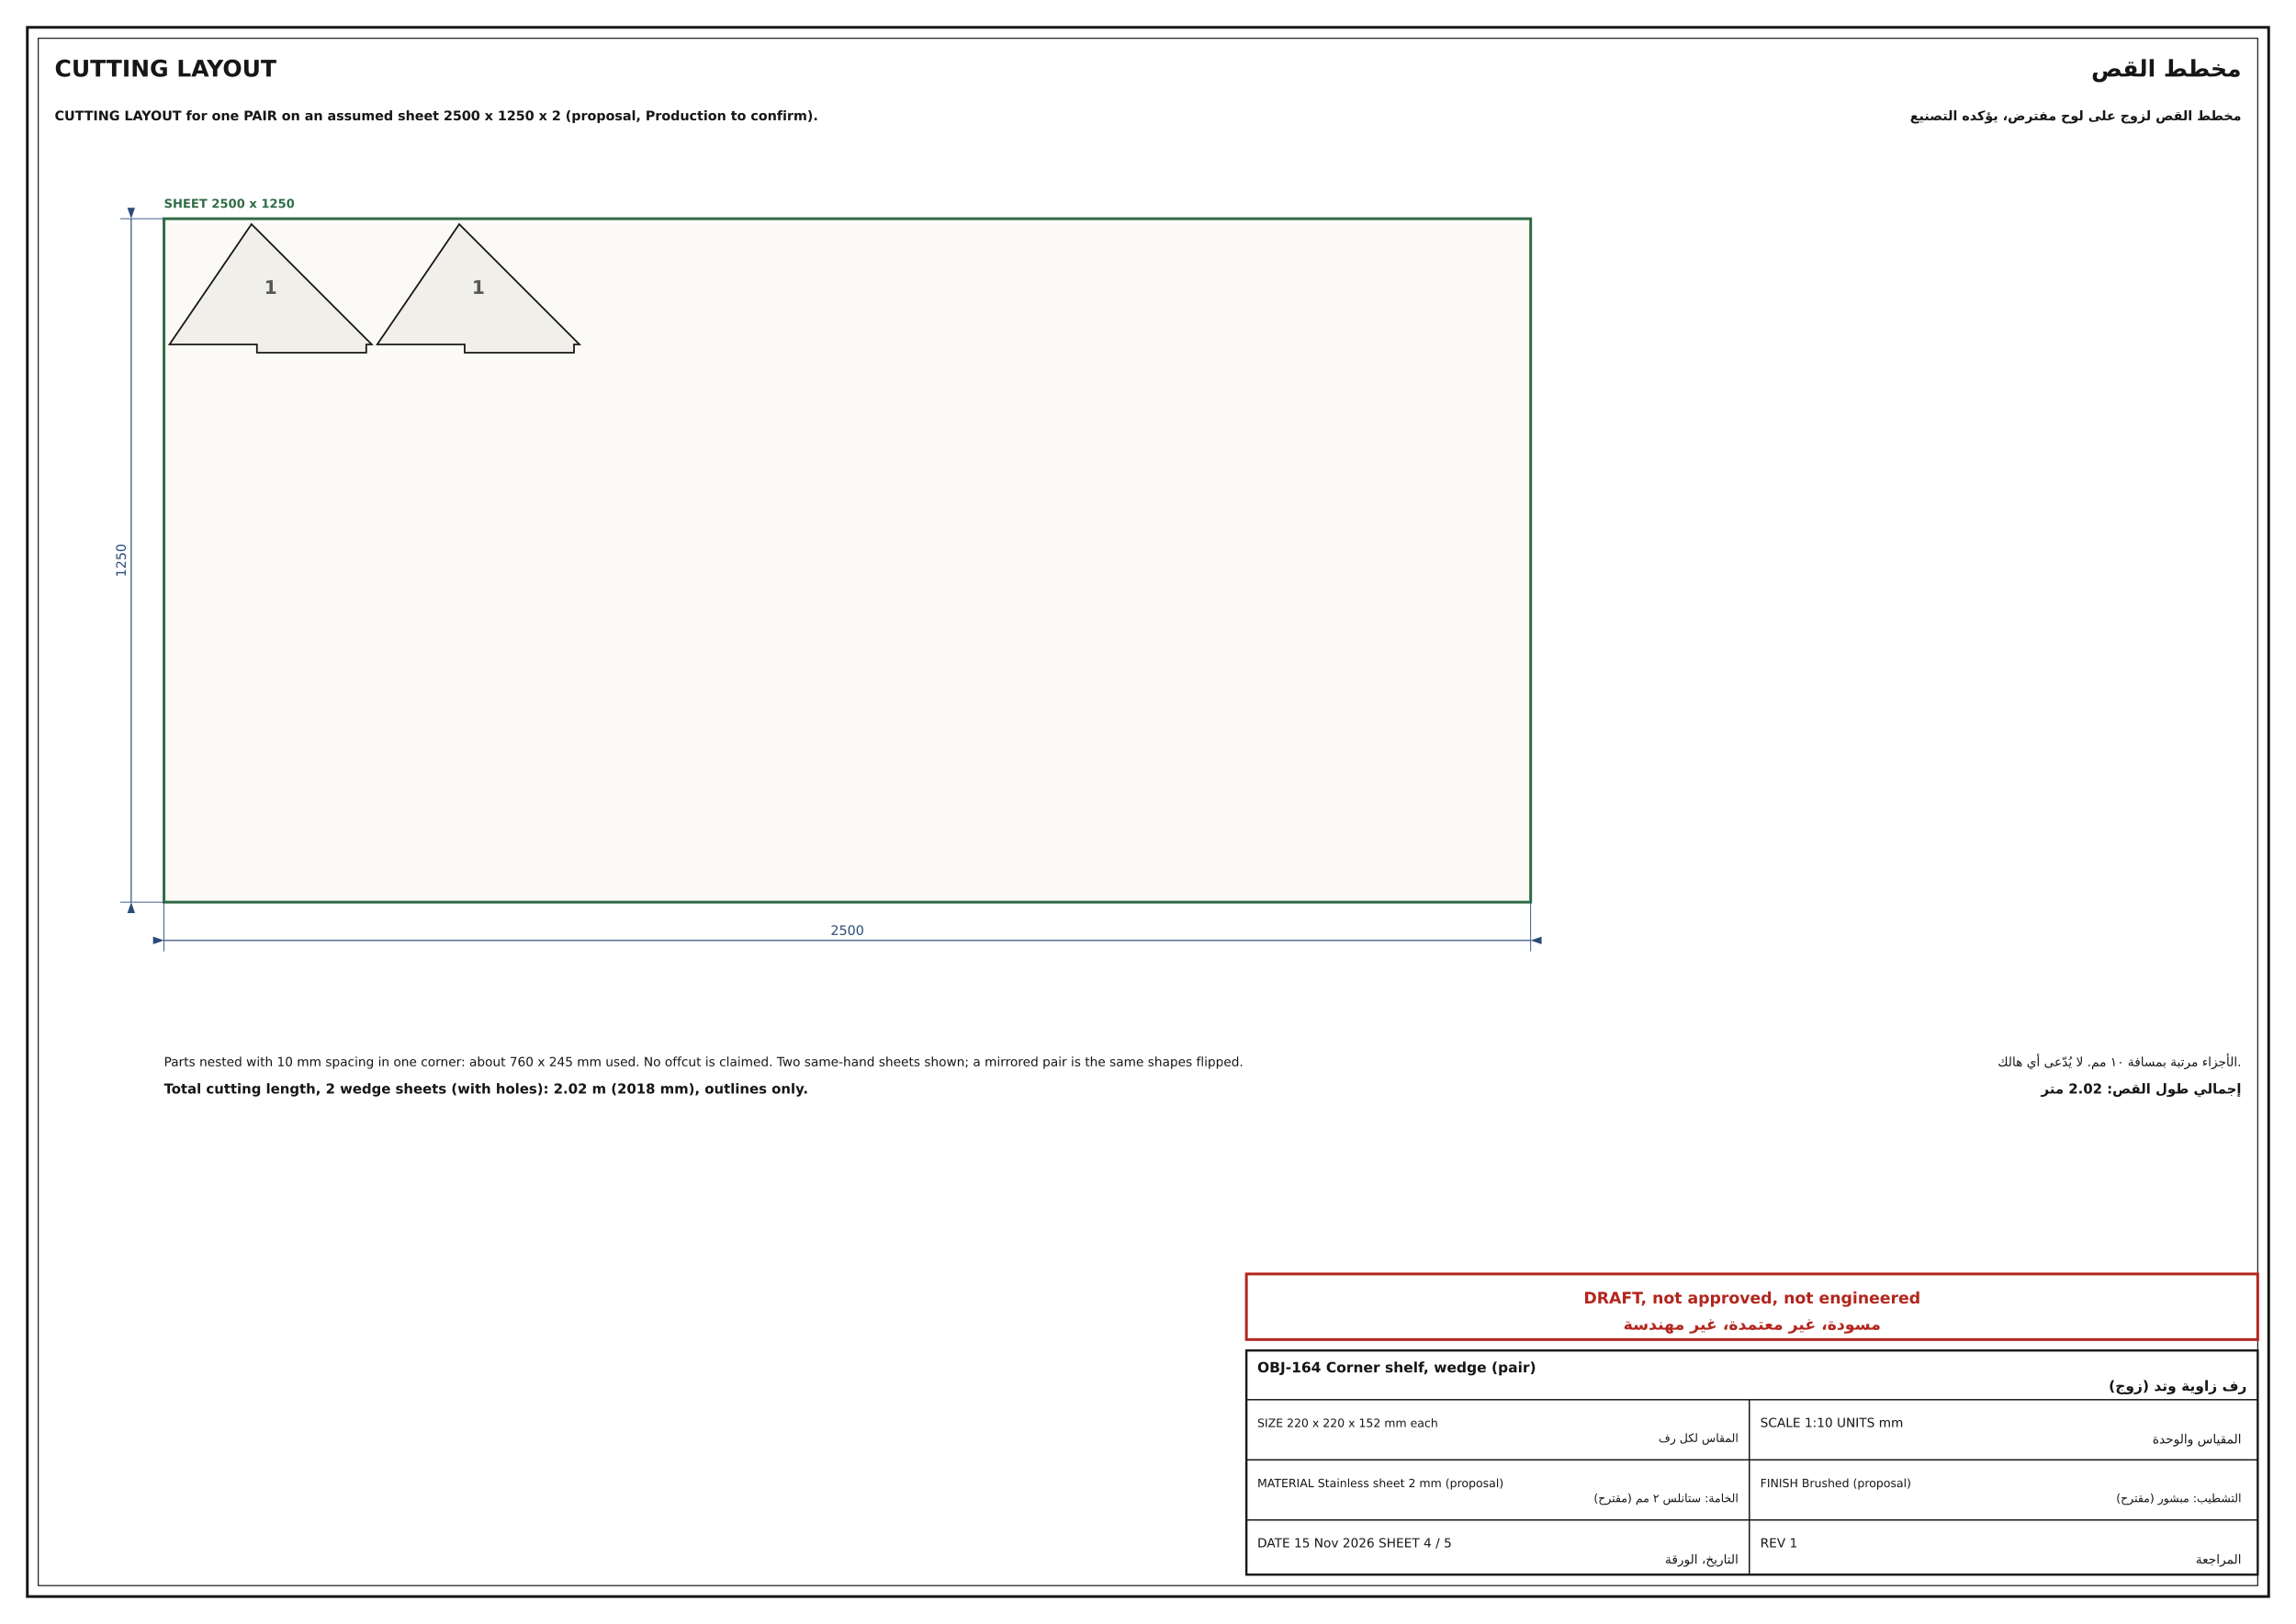
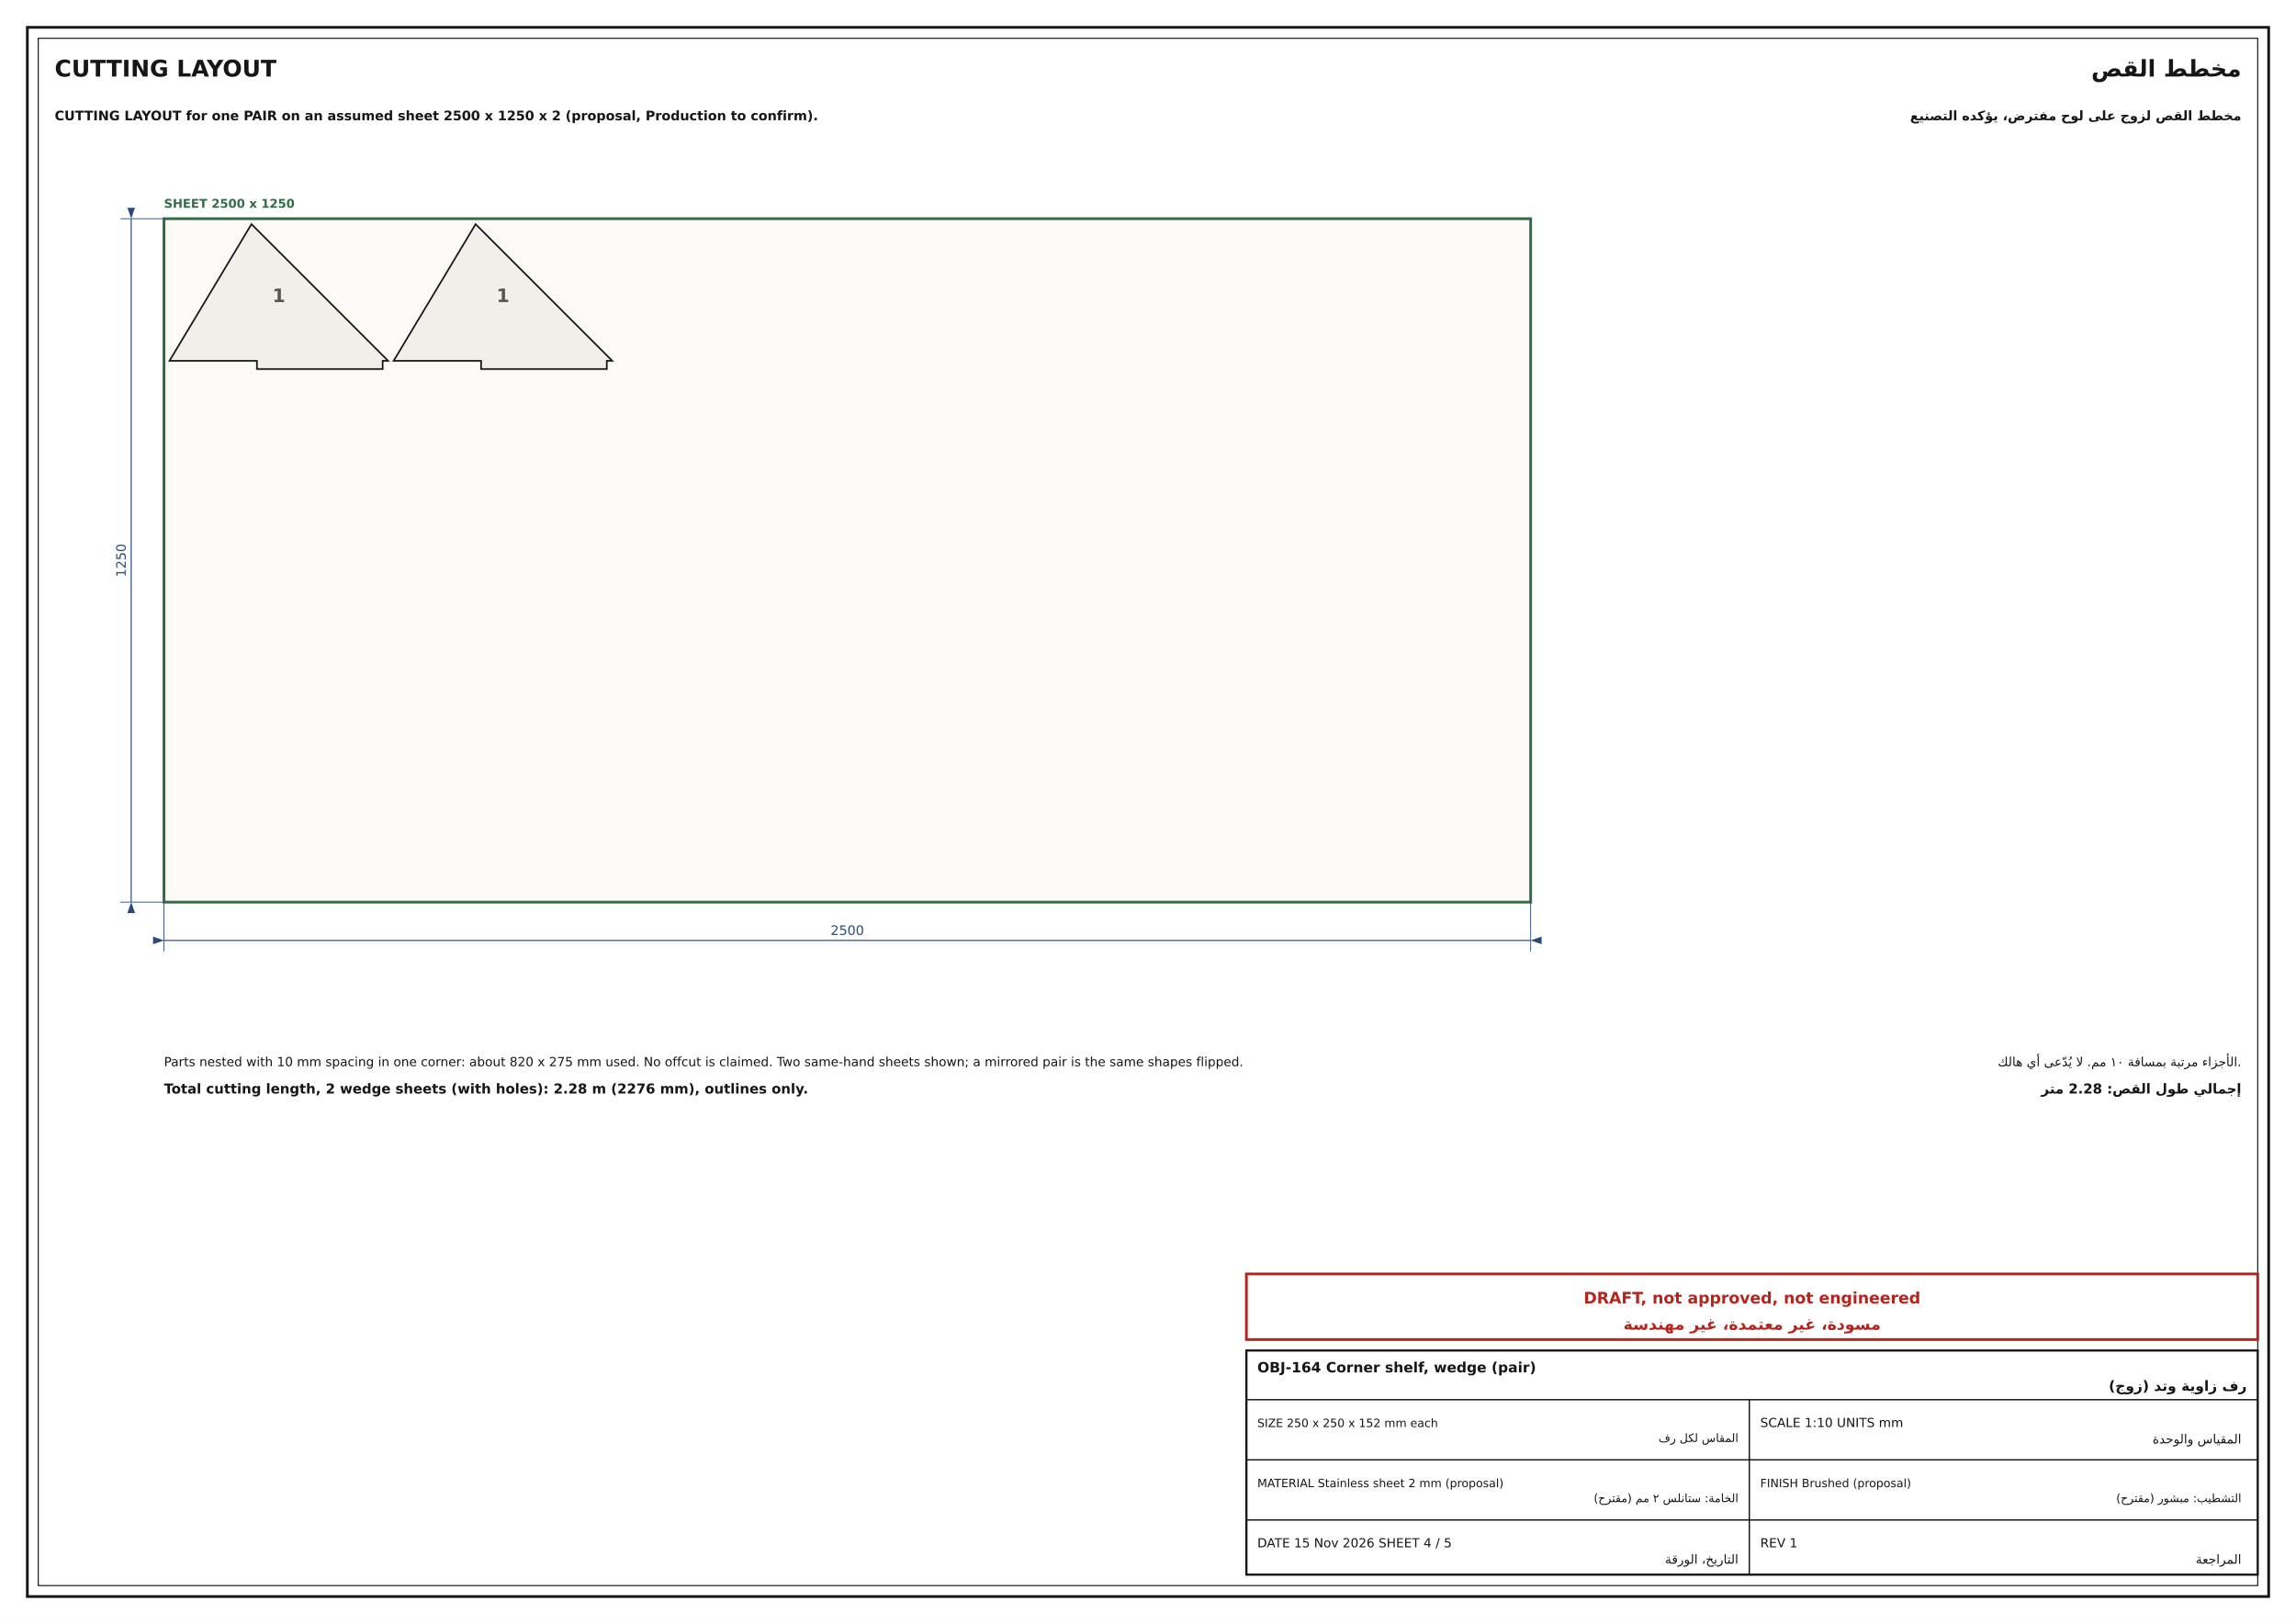
<svg xmlns="http://www.w3.org/2000/svg" viewBox="0 0 420 297" width="420mm" height="297mm">
  <rect width="420" height="297" fill="#fff" />
  <rect x="5.00" y="5.00" width="410.00" height="287.00" fill="none" stroke="#161616" stroke-width="0.5" />
  <rect x="7.00" y="7.00" width="406.00" height="283.00" fill="none" stroke="#161616" stroke-width="0.2" />
  <rect x="228.00" y="247.00" width="185.00" height="41.00" fill="#fff" stroke="#161616" stroke-width="0.4" />
  <line x1="228.00" y1="256.00" x2="413.00" y2="256.00" stroke="#161616" stroke-width="0.25" />
  <line x1="228.00" y1="267.00" x2="413.00" y2="267.00" stroke="#161616" stroke-width="0.25" />
  <line x1="228.00" y1="278.00" x2="413.00" y2="278.00" stroke="#161616" stroke-width="0.25" />
  <line x1="320.00" y1="256.00" x2="320.00" y2="288.00" stroke="#161616" stroke-width="0.25" />
  <text x="230.00" y="251.00" font-family="DejaVu Sans, Inter, Arial, sans-serif" font-size="2.6" font-weight="600" text-anchor="start" fill="#161616">OBJ-164   Corner shelf, wedge (pair)</text>
  <text x="411.00" y="254.38" font-family="DejaVu Sans, Inter, Arial, sans-serif" font-size="2.6" font-weight="600" text-anchor="end" fill="#161616">رف زاوية وتد (زوج)</text>
-   <text x="230.00" y="261.00" font-family="DejaVu Sans, Inter, Arial, sans-serif" font-size="2.1" font-weight="400" text-anchor="start" fill="#161616">SIZE  220 x 220 x 152 mm each</text>
+   <text x="230.00" y="261.00" font-family="DejaVu Sans, Inter, Arial, sans-serif" font-size="2.1" font-weight="400" text-anchor="start" fill="#161616">SIZE  250 x 250 x 152 mm each</text>
  <text x="318.00" y="263.73" font-family="DejaVu Sans, Inter, Arial, sans-serif" font-size="2.1" font-weight="400" text-anchor="end" fill="#161616">المقاس لكل رف</text>
  <text x="322.00" y="261.00" font-family="DejaVu Sans, Inter, Arial, sans-serif" font-size="2.3" font-weight="400" text-anchor="start" fill="#161616">SCALE  1:10   UNITS  mm</text>
  <text x="410.00" y="263.99" font-family="DejaVu Sans, Inter, Arial, sans-serif" font-size="2.3" font-weight="400" text-anchor="end" fill="#161616">المقياس والوحدة</text>
  <text x="230.00" y="272.00" font-family="DejaVu Sans, Inter, Arial, sans-serif" font-size="2.1" font-weight="400" text-anchor="start" fill="#161616">MATERIAL  Stainless sheet 2 mm (proposal)</text>
  <text x="318.00" y="274.73" font-family="DejaVu Sans, Inter, Arial, sans-serif" font-size="2.1" font-weight="400" text-anchor="end" fill="#161616">الخامة: ستانلس ٢ مم (مقترح)</text>
  <text x="322.00" y="272.00" font-family="DejaVu Sans, Inter, Arial, sans-serif" font-size="2.1" font-weight="400" text-anchor="start" fill="#161616">FINISH  Brushed (proposal)</text>
  <text x="410.00" y="274.73" font-family="DejaVu Sans, Inter, Arial, sans-serif" font-size="2.1" font-weight="400" text-anchor="end" fill="#161616">التشطيب: مبشور (مقترح)</text>
  <text x="230.00" y="283.00" font-family="DejaVu Sans, Inter, Arial, sans-serif" font-size="2.3" font-weight="400" text-anchor="start" fill="#161616">DATE  15 Nov 2026      SHEET 4 / 5</text>
  <text x="318.00" y="285.99" font-family="DejaVu Sans, Inter, Arial, sans-serif" font-size="2.3" font-weight="400" text-anchor="end" fill="#161616">التاريخ، الورقة</text>
  <text x="322.00" y="283.00" font-family="DejaVu Sans, Inter, Arial, sans-serif" font-size="2.3" font-weight="400" text-anchor="start" fill="#161616">REV  1</text>
  <text x="410.00" y="285.99" font-family="DejaVu Sans, Inter, Arial, sans-serif" font-size="2.3" font-weight="400" text-anchor="end" fill="#161616">المراجعة</text>
  <rect x="228.00" y="233.00" width="185.00" height="12.00" fill="#fff" stroke="#b3261e" stroke-width="0.5" />
  <text x="320.50" y="238.40" font-family="DejaVu Sans, Inter, Arial, sans-serif" font-size="2.9" font-weight="700" text-anchor="middle" fill="#b3261e">DRAFT, not approved, not engineered</text>
  <text x="320.50" y="243.20" font-family="DejaVu Sans, Inter, Arial, sans-serif" font-size="2.9" font-weight="700" text-anchor="middle" fill="#b3261e">مسودة، غير معتمدة، غير مهندسة</text>
  <text x="10.00" y="14.00" font-family="DejaVu Sans, Inter, Arial, sans-serif" font-size="4.2" font-weight="700" text-anchor="start" fill="#161616">CUTTING LAYOUT</text>
  <text x="410.00" y="14.00" font-family="DejaVu Sans, Inter, Arial, sans-serif" font-size="4.2" font-weight="700" text-anchor="end" fill="#161616">مخطط القص</text>
  <text x="10.00" y="22.00" font-family="DejaVu Sans, Inter, Arial, sans-serif" font-size="2.4" font-weight="600" text-anchor="start" fill="#161616">CUTTING LAYOUT for one PAIR on an assumed sheet 2500 x 1250 x 2 (proposal, Production to confirm).</text>
  <text x="410.00" y="22.00" font-family="DejaVu Sans, Inter, Arial, sans-serif" font-size="2.4" font-weight="600" text-anchor="end" fill="#161616">مخطط القص لزوج على لوح مفترض، يؤكده التصنيع</text>
  <rect x="30.00" y="40.00" width="250.00" height="125.00" fill="#fbfaf6" stroke="#2f6b45" stroke-width="0.5" />
  <text x="30.00" y="38.00" font-family="DejaVu Sans, Inter, Arial, sans-serif" font-size="2.2" font-weight="600" text-anchor="start" fill="#2f6b45">SHEET 2500 x 1250</text>
-   <polygon points="31.00,63.00 46.00,41.00 68.00,63.00 67.00,63.00 67.00,64.50 47.00,64.50 47.00,63.00" fill="#f1efe9" stroke="#161616" stroke-width="0.3" />
-   <text x="49.50" y="53.75" font-family="DejaVu Sans, Inter, Arial, sans-serif" font-size="3.4" font-weight="600" text-anchor="middle" fill="#555">1</text>
-   <polygon points="69.00,63.00 84.00,41.00 106.00,63.00 105.00,63.00 105.00,64.50 85.00,64.50 85.00,63.00" fill="#f1efe9" stroke="#161616" stroke-width="0.3" />
-   <text x="87.50" y="53.75" font-family="DejaVu Sans, Inter, Arial, sans-serif" font-size="3.4" font-weight="600" text-anchor="middle" fill="#555">1</text>
+   <polygon points="31.00,66.00 46.00,41.00 71.00,66.00 70.00,66.00 70.00,67.50 47.00,67.50 47.00,66.00" fill="#f1efe9" stroke="#161616" stroke-width="0.3" />
+   <text x="51.00" y="55.25" font-family="DejaVu Sans, Inter, Arial, sans-serif" font-size="3.4" font-weight="600" text-anchor="middle" fill="#555">1</text>
+   <polygon points="72.00,66.00 87.00,41.00 112.00,66.00 111.00,66.00 111.00,67.50 88.00,67.50 88.00,66.00" fill="#f1efe9" stroke="#161616" stroke-width="0.3" />
+   <text x="92.00" y="55.25" font-family="DejaVu Sans, Inter, Arial, sans-serif" font-size="3.4" font-weight="600" text-anchor="middle" fill="#555">1</text>
  <line x1="30.00" y1="172.00" x2="280.00" y2="172.00" stroke="#2a4a7a" stroke-width="0.2" />
  <polygon points="30.00,172.00 28.00,171.30 28.00,172.70" fill="#2a4a7a" />
  <polygon points="280.00,172.00 282.00,172.70 282.00,171.30" fill="#2a4a7a" />
  <line x1="30.00" y1="165.00" x2="30.00" y2="174.00" stroke="#2a4a7a" stroke-width="0.15" />
  <line x1="280.00" y1="165.00" x2="280.00" y2="174.00" stroke="#2a4a7a" stroke-width="0.15" />
  <text x="155.00" y="171.00" font-family="DejaVu Sans, Inter, Arial, sans-serif" font-size="2.4" font-weight="500" text-anchor="middle" fill="#2a4a7a">2500</text>
  <line x1="24.00" y1="40.00" x2="24.00" y2="165.00" stroke="#2a4a7a" stroke-width="0.2" />
  <polygon points="24.00,40.00 24.70,38.00 23.30,38.00" fill="#2a4a7a" />
  <polygon points="24.00,165.00 23.30,167.00 24.70,167.00" fill="#2a4a7a" />
  <line x1="30.00" y1="40.00" x2="22.00" y2="40.00" stroke="#2a4a7a" stroke-width="0.15" />
  <line x1="30.00" y1="165.00" x2="22.00" y2="165.00" stroke="#2a4a7a" stroke-width="0.15" />
  <text transform="translate(23.00 102.50) rotate(-90)" font-family="DejaVu Sans, Inter, Arial, sans-serif" font-size="2.4" font-weight="500" text-anchor="middle" fill="#2a4a7a">1250</text>
-   <text x="30.00" y="195.00" font-family="DejaVu Sans, Inter, Arial, sans-serif" font-size="2.3" font-weight="400" text-anchor="start" fill="#161616">Parts nested with 10 mm spacing in one corner: about 760 x 245 mm used. No offcut is claimed. Two same-hand sheets shown; a mirrored pair is the same shapes flipped.</text>
-   <text x="30.00" y="200.00" font-family="DejaVu Sans, Inter, Arial, sans-serif" font-size="2.5" font-weight="600" text-anchor="start" fill="#161616">Total cutting length, 2 wedge sheets (with holes): 2.02 m (2018 mm), outlines only.</text>
+   <text x="30.00" y="195.00" font-family="DejaVu Sans, Inter, Arial, sans-serif" font-size="2.3" font-weight="400" text-anchor="start" fill="#161616">Parts nested with 10 mm spacing in one corner: about 820 x 275 mm used. No offcut is claimed. Two same-hand sheets shown; a mirrored pair is the same shapes flipped.</text>
+   <text x="30.00" y="200.00" font-family="DejaVu Sans, Inter, Arial, sans-serif" font-size="2.5" font-weight="600" text-anchor="start" fill="#161616">Total cutting length, 2 wedge sheets (with holes): 2.28 m (2276 mm), outlines only.</text>
  <text x="410.00" y="195.00" font-family="DejaVu Sans, Inter, Arial, sans-serif" font-size="2.3" font-weight="400" text-anchor="end" fill="#161616">الأجزاء مرتبة بمسافة ١٠ مم. لا يُدّعى أي هالك.</text>
-   <text x="410.00" y="200.00" font-family="DejaVu Sans, Inter, Arial, sans-serif" font-size="2.5" font-weight="600" text-anchor="end" fill="#161616">إجمالي طول القص: 2.02 متر</text>
+   <text x="410.00" y="200.00" font-family="DejaVu Sans, Inter, Arial, sans-serif" font-size="2.5" font-weight="600" text-anchor="end" fill="#161616">إجمالي طول القص: 2.28 متر</text>
</svg>
